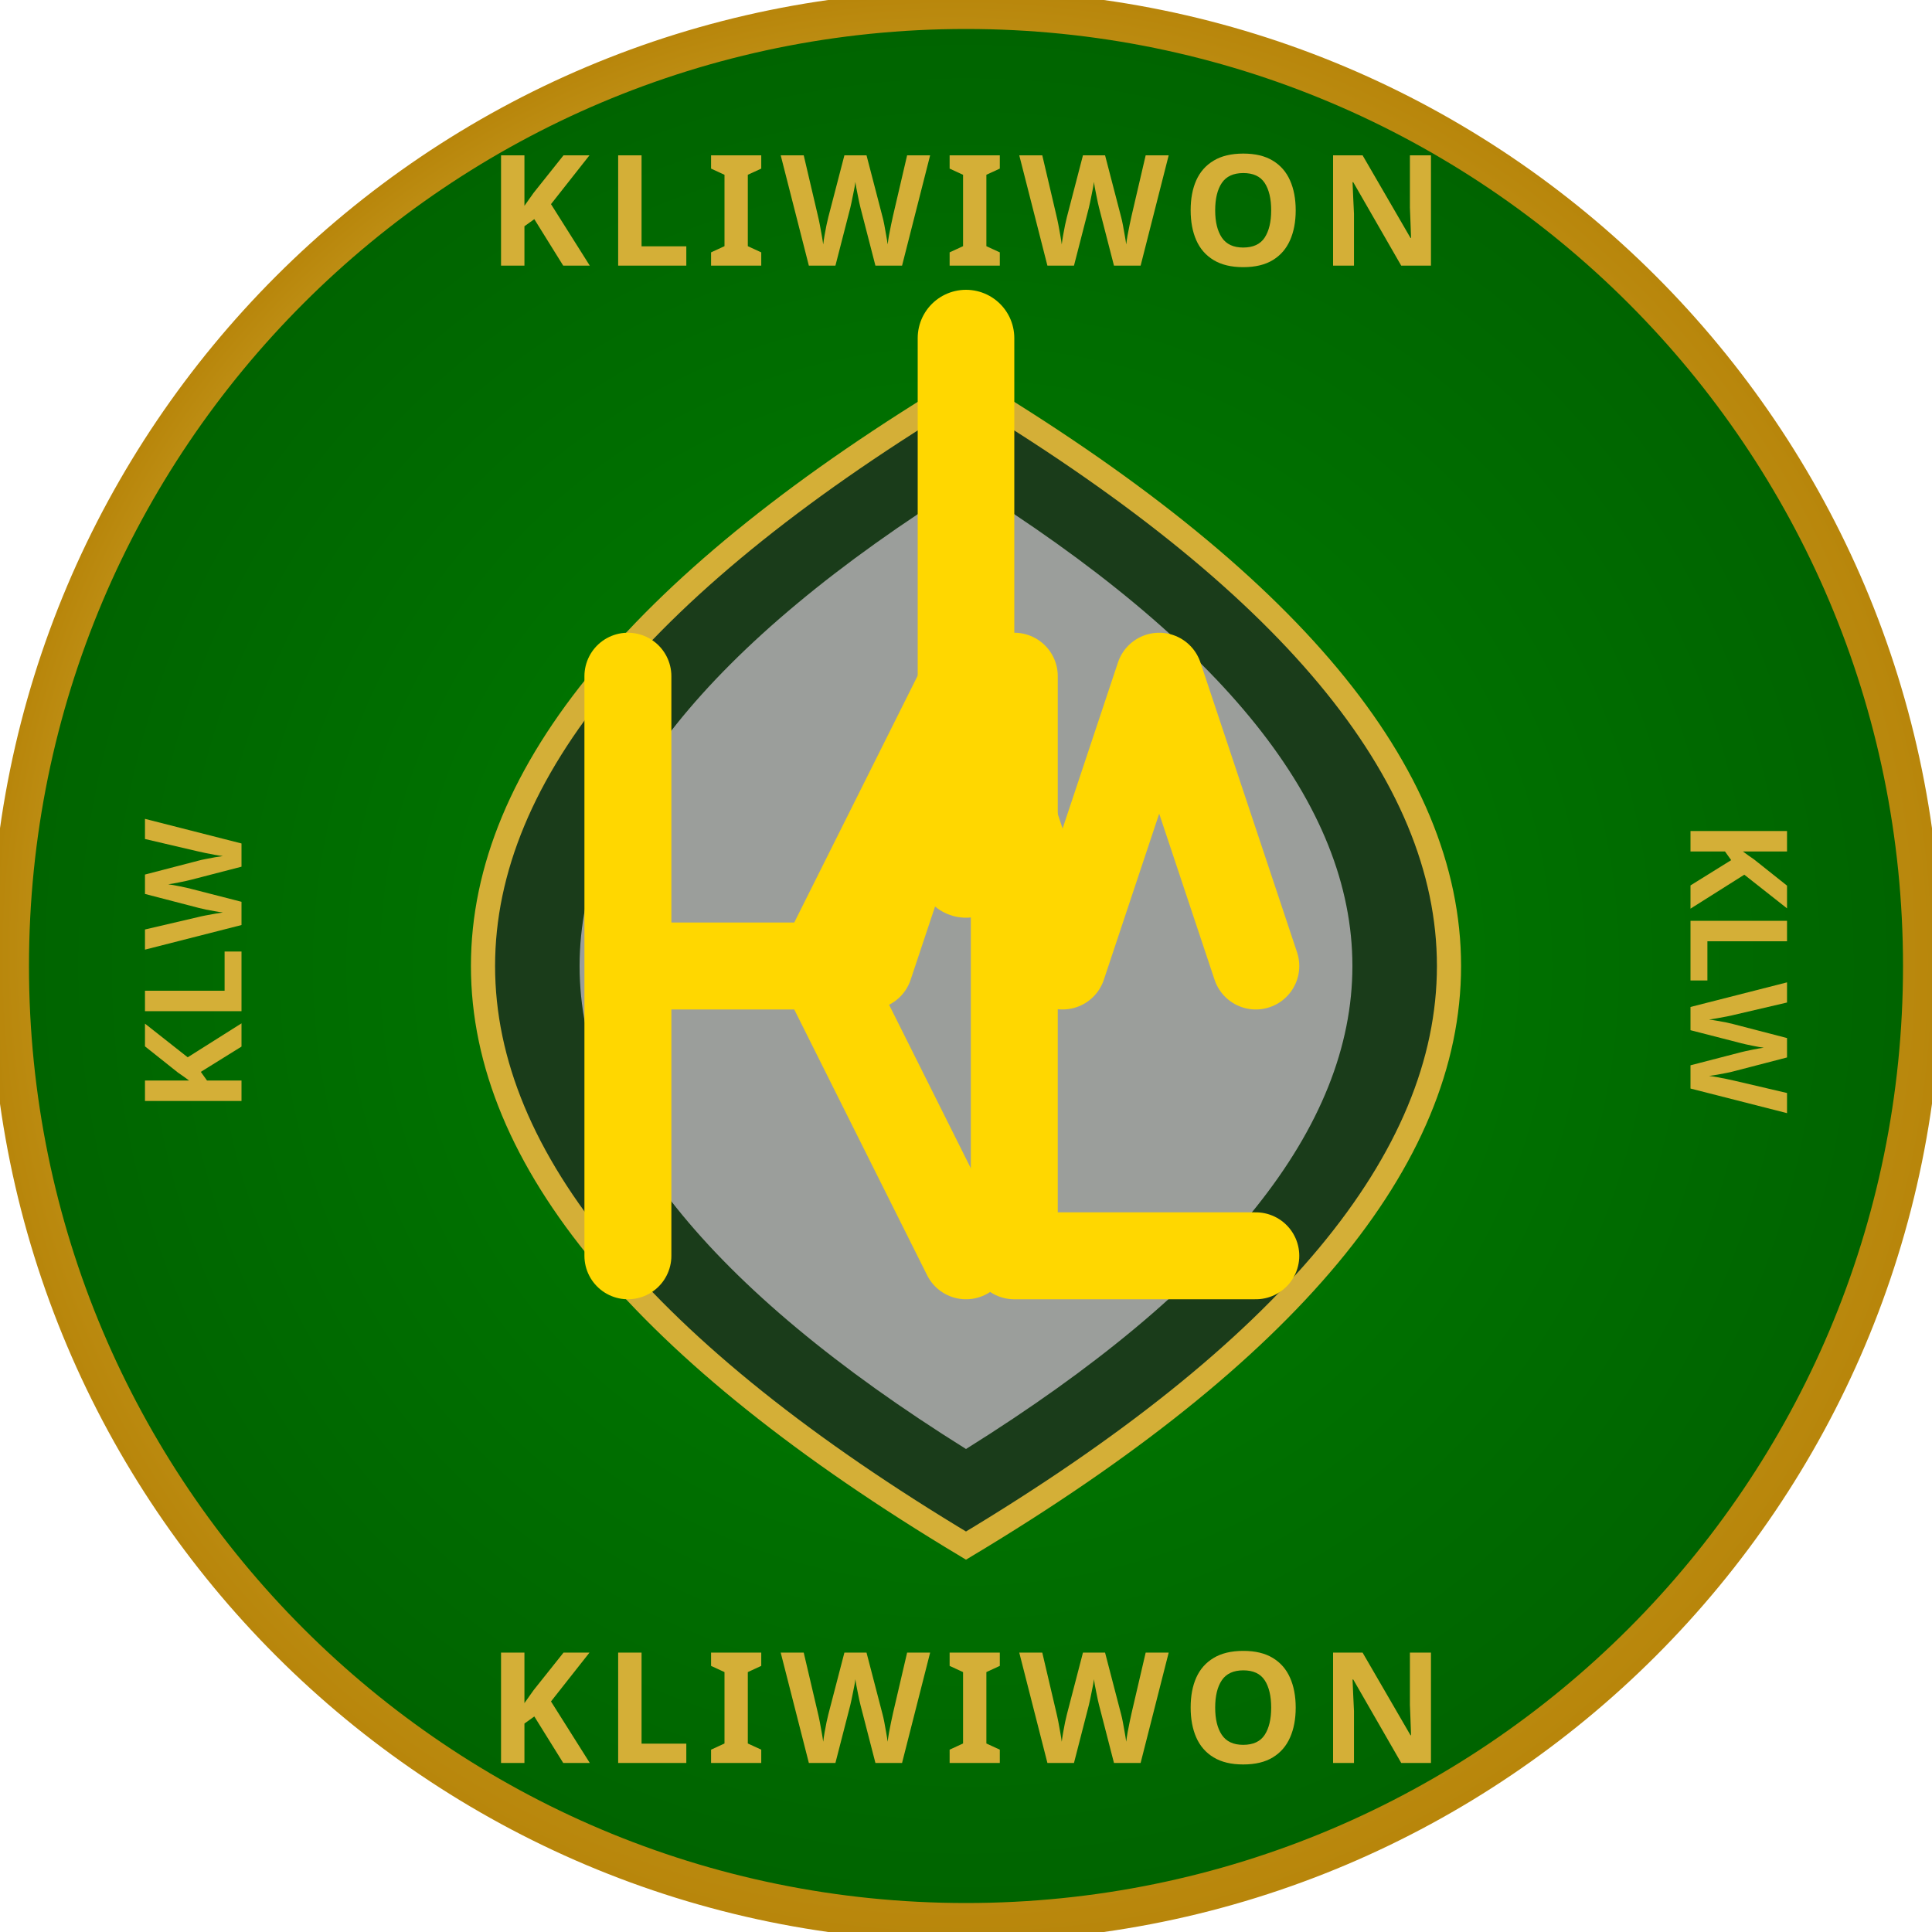
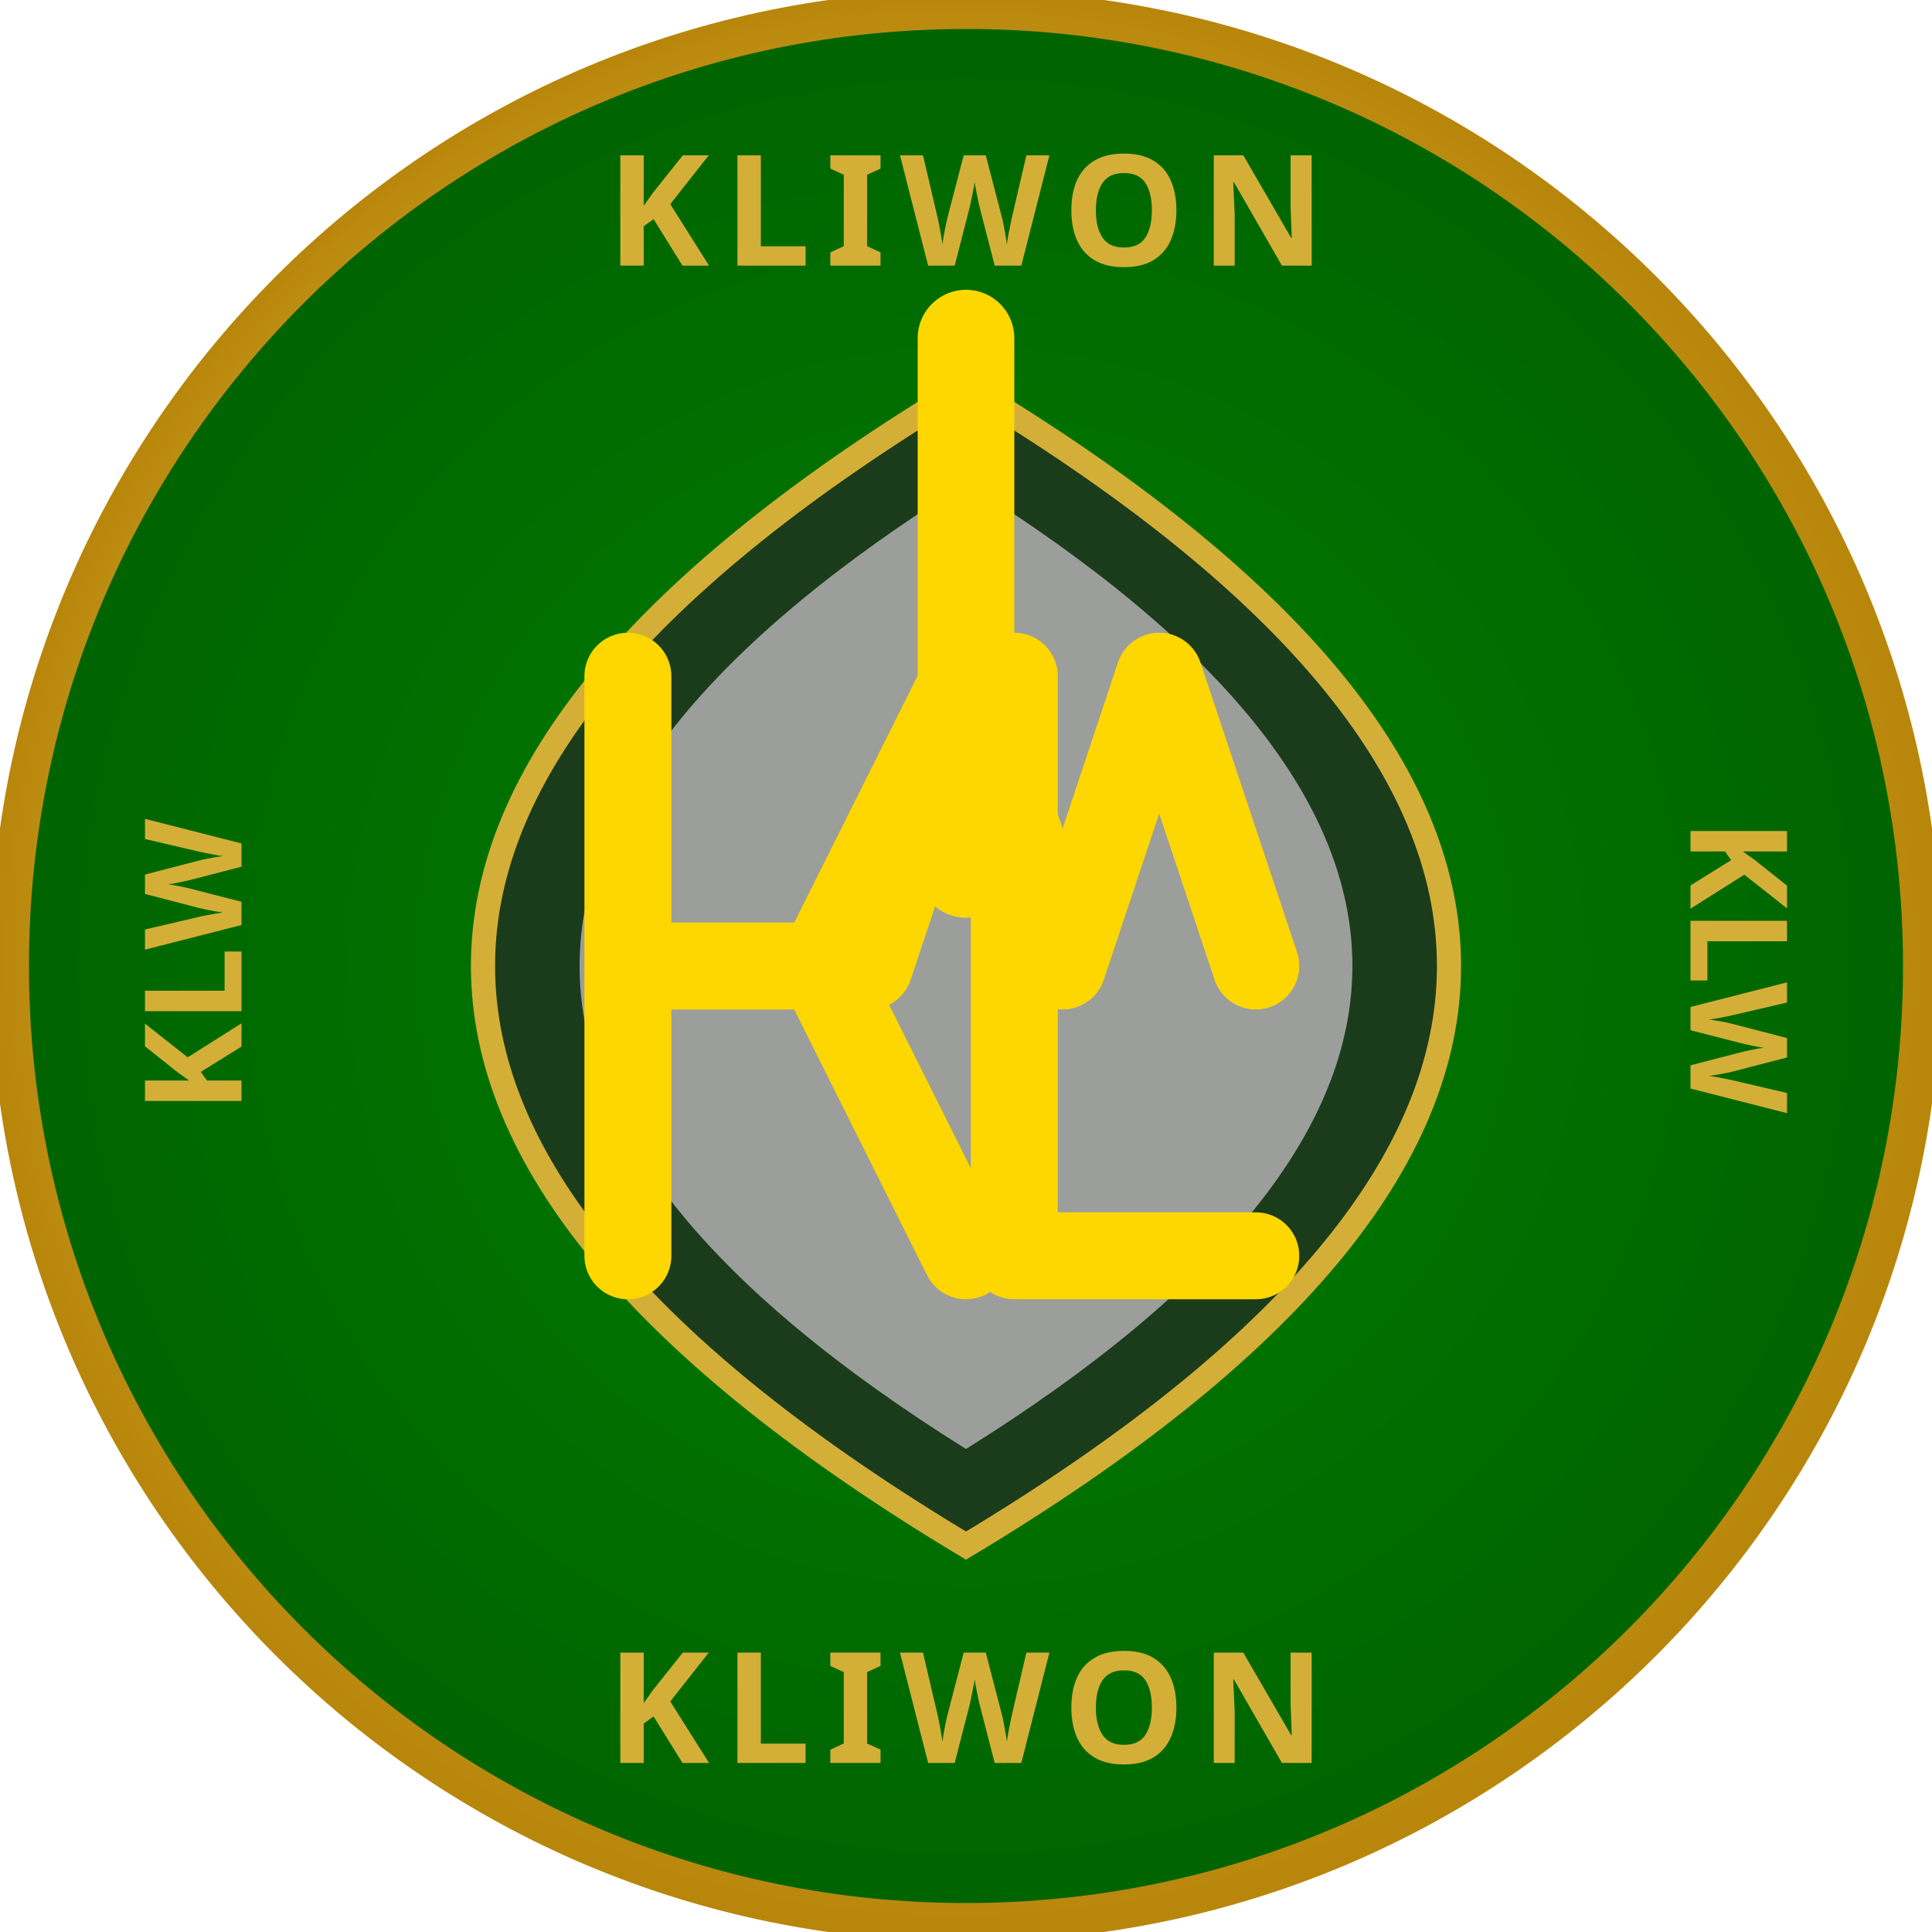
<svg xmlns="http://www.w3.org/2000/svg" width="400" height="400" viewBox="0 0 400 400">
  <defs>
    <radialGradient id="goldGrad" cx="50%" cy="50%" r="50%" fx="30%" fy="30%">
      <stop offset="0%" stop-color="#FFD700" />
      <stop offset="50%" stop-color="#D4AF37" />
      <stop offset="100%" stop-color="#B8860B" />
    </radialGradient>
    <radialGradient id="greenGrad" cx="50%" cy="50%" r="50%">
      <stop offset="0%" stop-color="#008000" />
      <stop offset="100%" stop-color="#006400" />
    </radialGradient>
  </defs>
  <circle cx="200" cy="200" r="195" fill="url(#greenGrad)" />
  <circle cx="200" cy="200" r="198" fill="none" stroke="url(#goldGrad)" stroke-width="8" />
  <g transform="translate(200,200)">
    <path d="M0,-120 Q-100,-60 -100,0 Q-100,60 0,120 Q100,60 100,0 Q100,-60 0,-120 Z" fill="#1a3c1a" stroke="#D4AF37" stroke-width="5" />
    <path d="M0,-100 Q-80,-50 -80,0 Q-80,50 0,100 Q80,50 80,0 Q80,-50 0,-100 Z" fill="#A9A9A9" opacity="0.9" />
    <g fill="none" stroke="#FFD700" stroke-width="18" stroke-linecap="round" stroke-linejoin="round">
      <path d="M-70,-60 L-70,60 M-70,0 L-30,0 M-30,0 L0,-60 M-30,0 L0,60" />
      <path d="M10,-60 L10,60 L60,60" />
      <path d="M-20,0 L0,-60 L20,0 L40,-60 L60,0" />
    </g>
    <path d="M0,-130 L0,-20" stroke="#FFD700" stroke-width="20" stroke-linecap="round" />
    <polygon points="0,-50 -25,-20 25,-20" fill="#FFD700" />
  </g>
-   <text x="200" y="55" font-family="Arial Black, sans-serif" font-size="32" font-weight="bold" fill="#D4AF37" text-anchor="middle" letter-spacing="3">KLIWIWON</text>
-   <text x="200" y="365" font-family="Arial Black, sans-serif" font-size="32" font-weight="bold" fill="#D4AF37" text-anchor="middle" letter-spacing="3">KLIWIWON</text>
+   <text x="200" y="55" font-family="Arial Black, sans-serif" font-size="32" font-weight="bold" fill="#D4AF37" text-anchor="middle" letter-spacing="3">KLIWON</text>
+   <text x="200" y="365" font-family="Arial Black, sans-serif" font-size="32" font-weight="bold" fill="#D4AF37" text-anchor="middle" letter-spacing="3">KLIWON</text>
  <text x="50" y="200" font-family="Arial Black, sans-serif" font-size="28" font-weight="bold" fill="#D4AF37" text-anchor="middle" transform="rotate(-90 50 200)">KLW</text>
  <text x="350" y="200" font-family="Arial Black, sans-serif" font-size="28" font-weight="bold" fill="#D4AF37" text-anchor="middle" transform="rotate(90 350 200)">KLW</text>
</svg>
